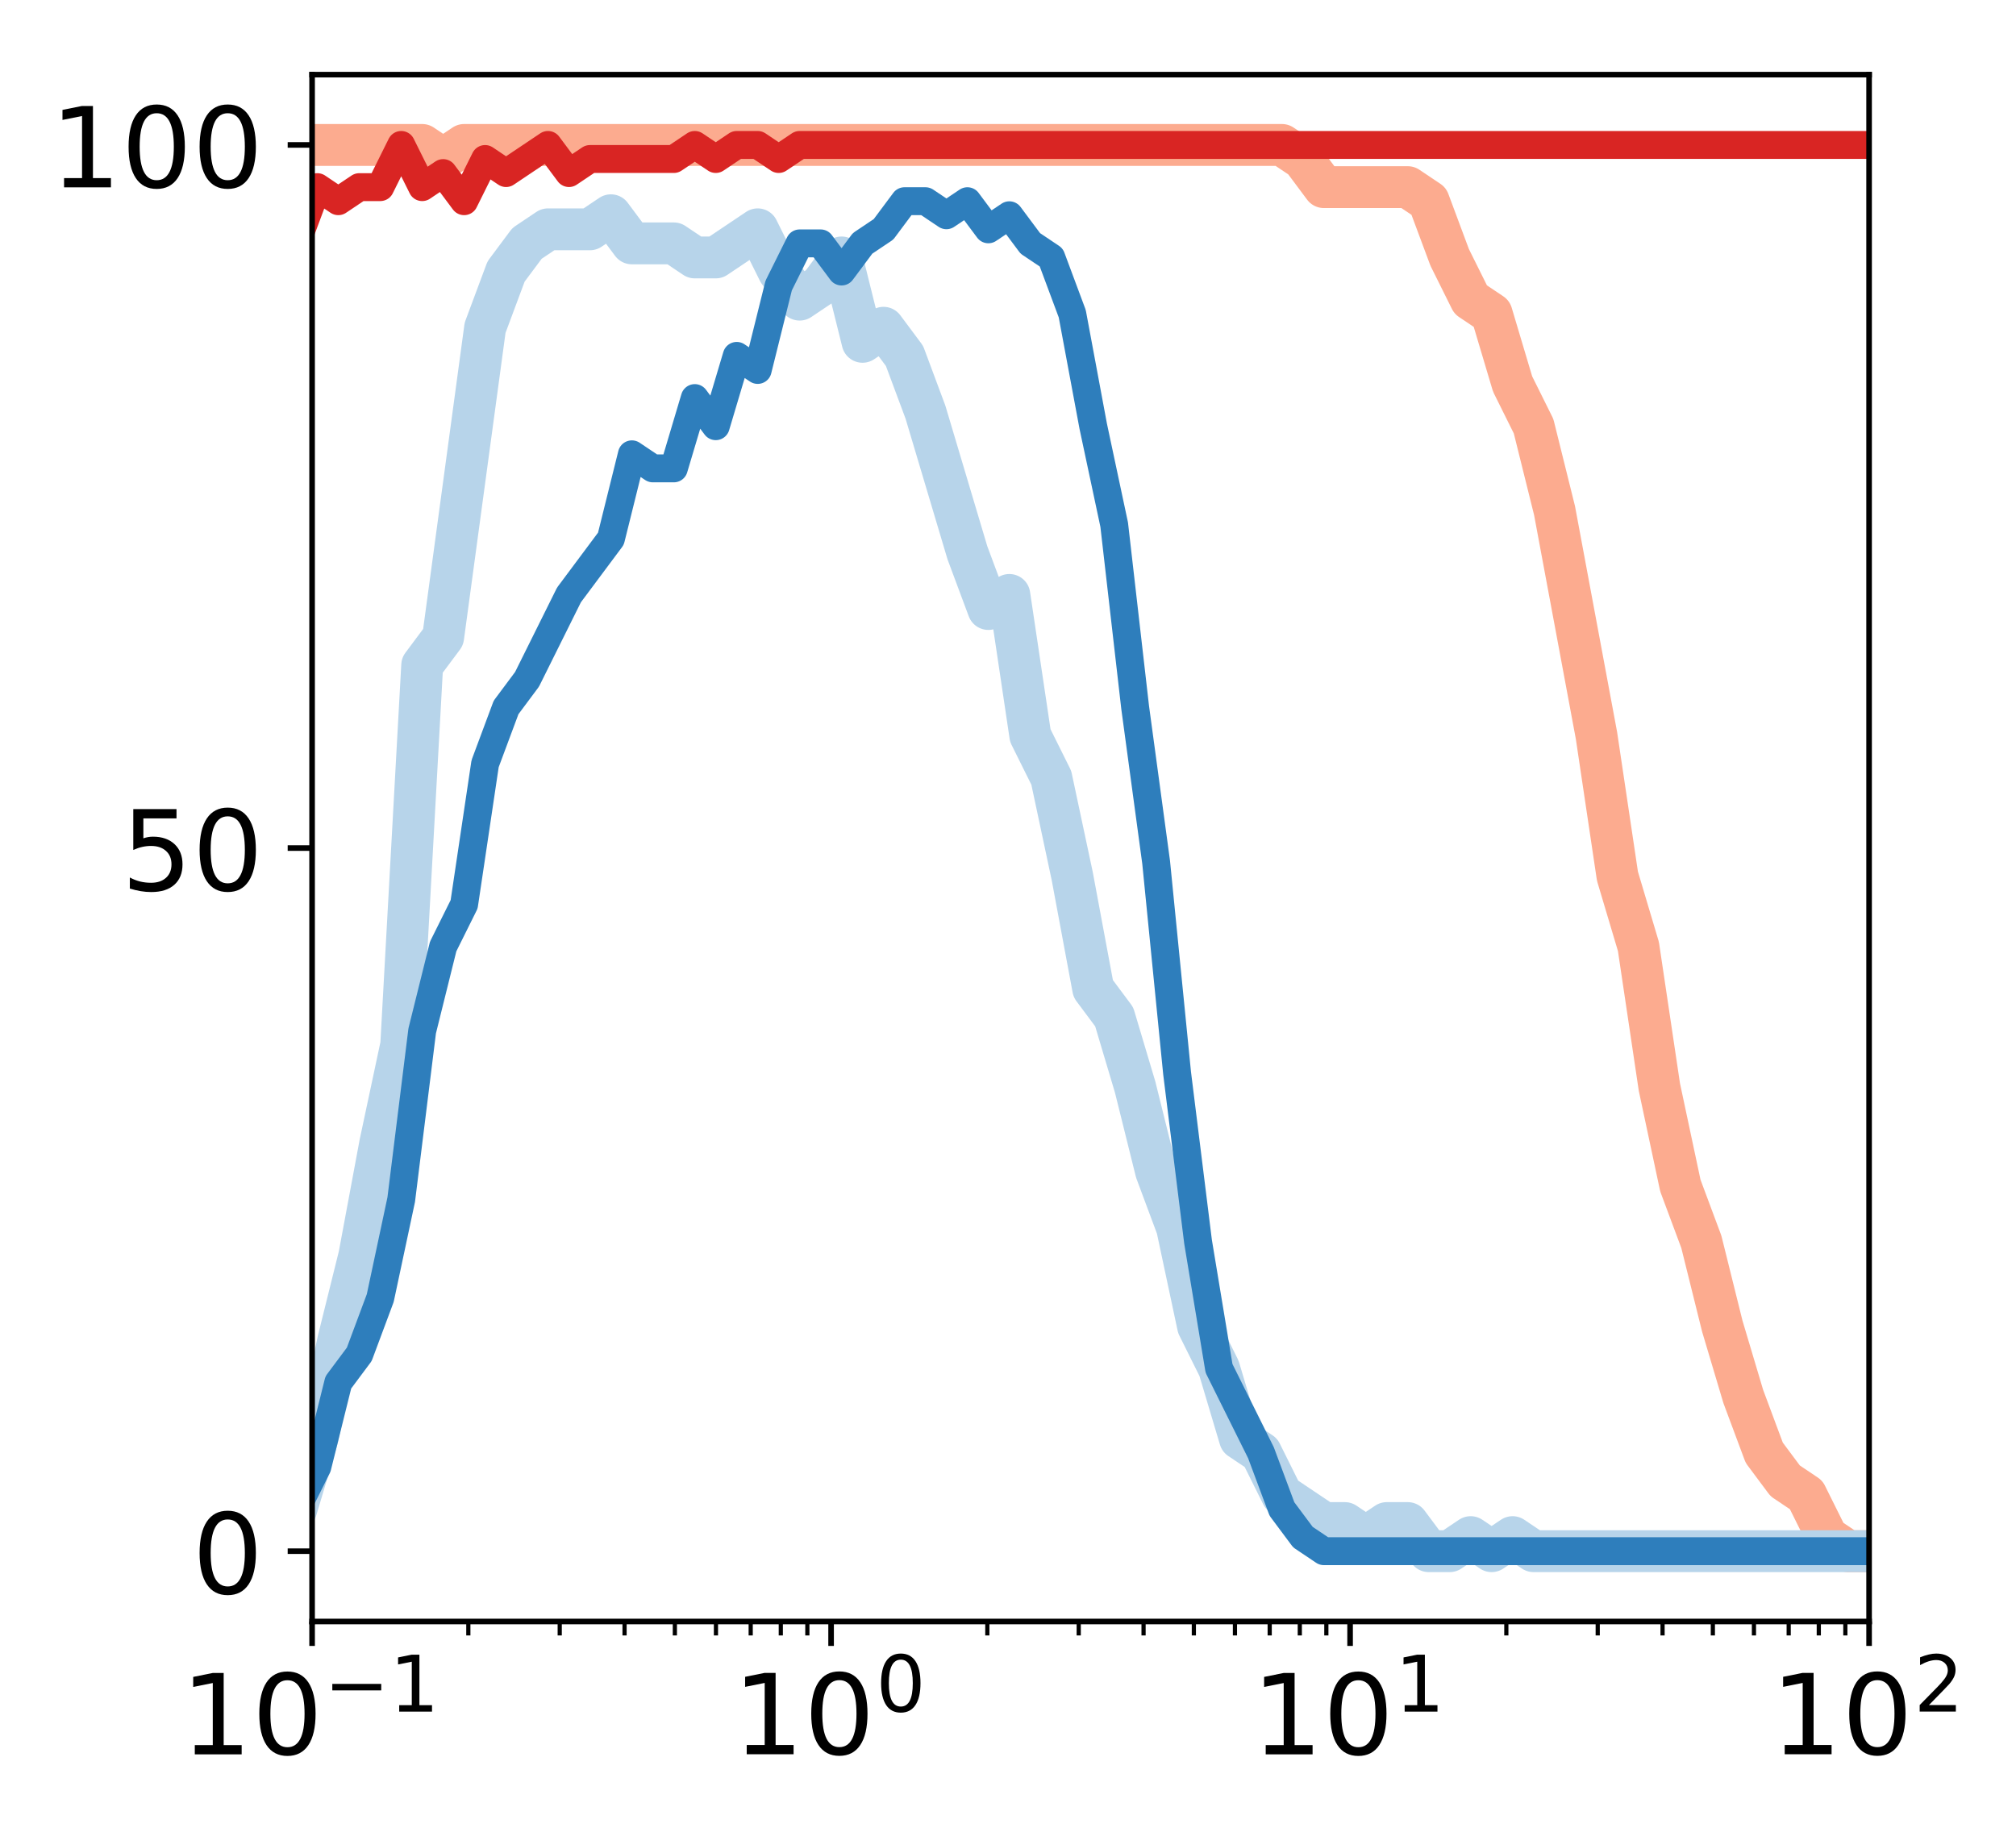
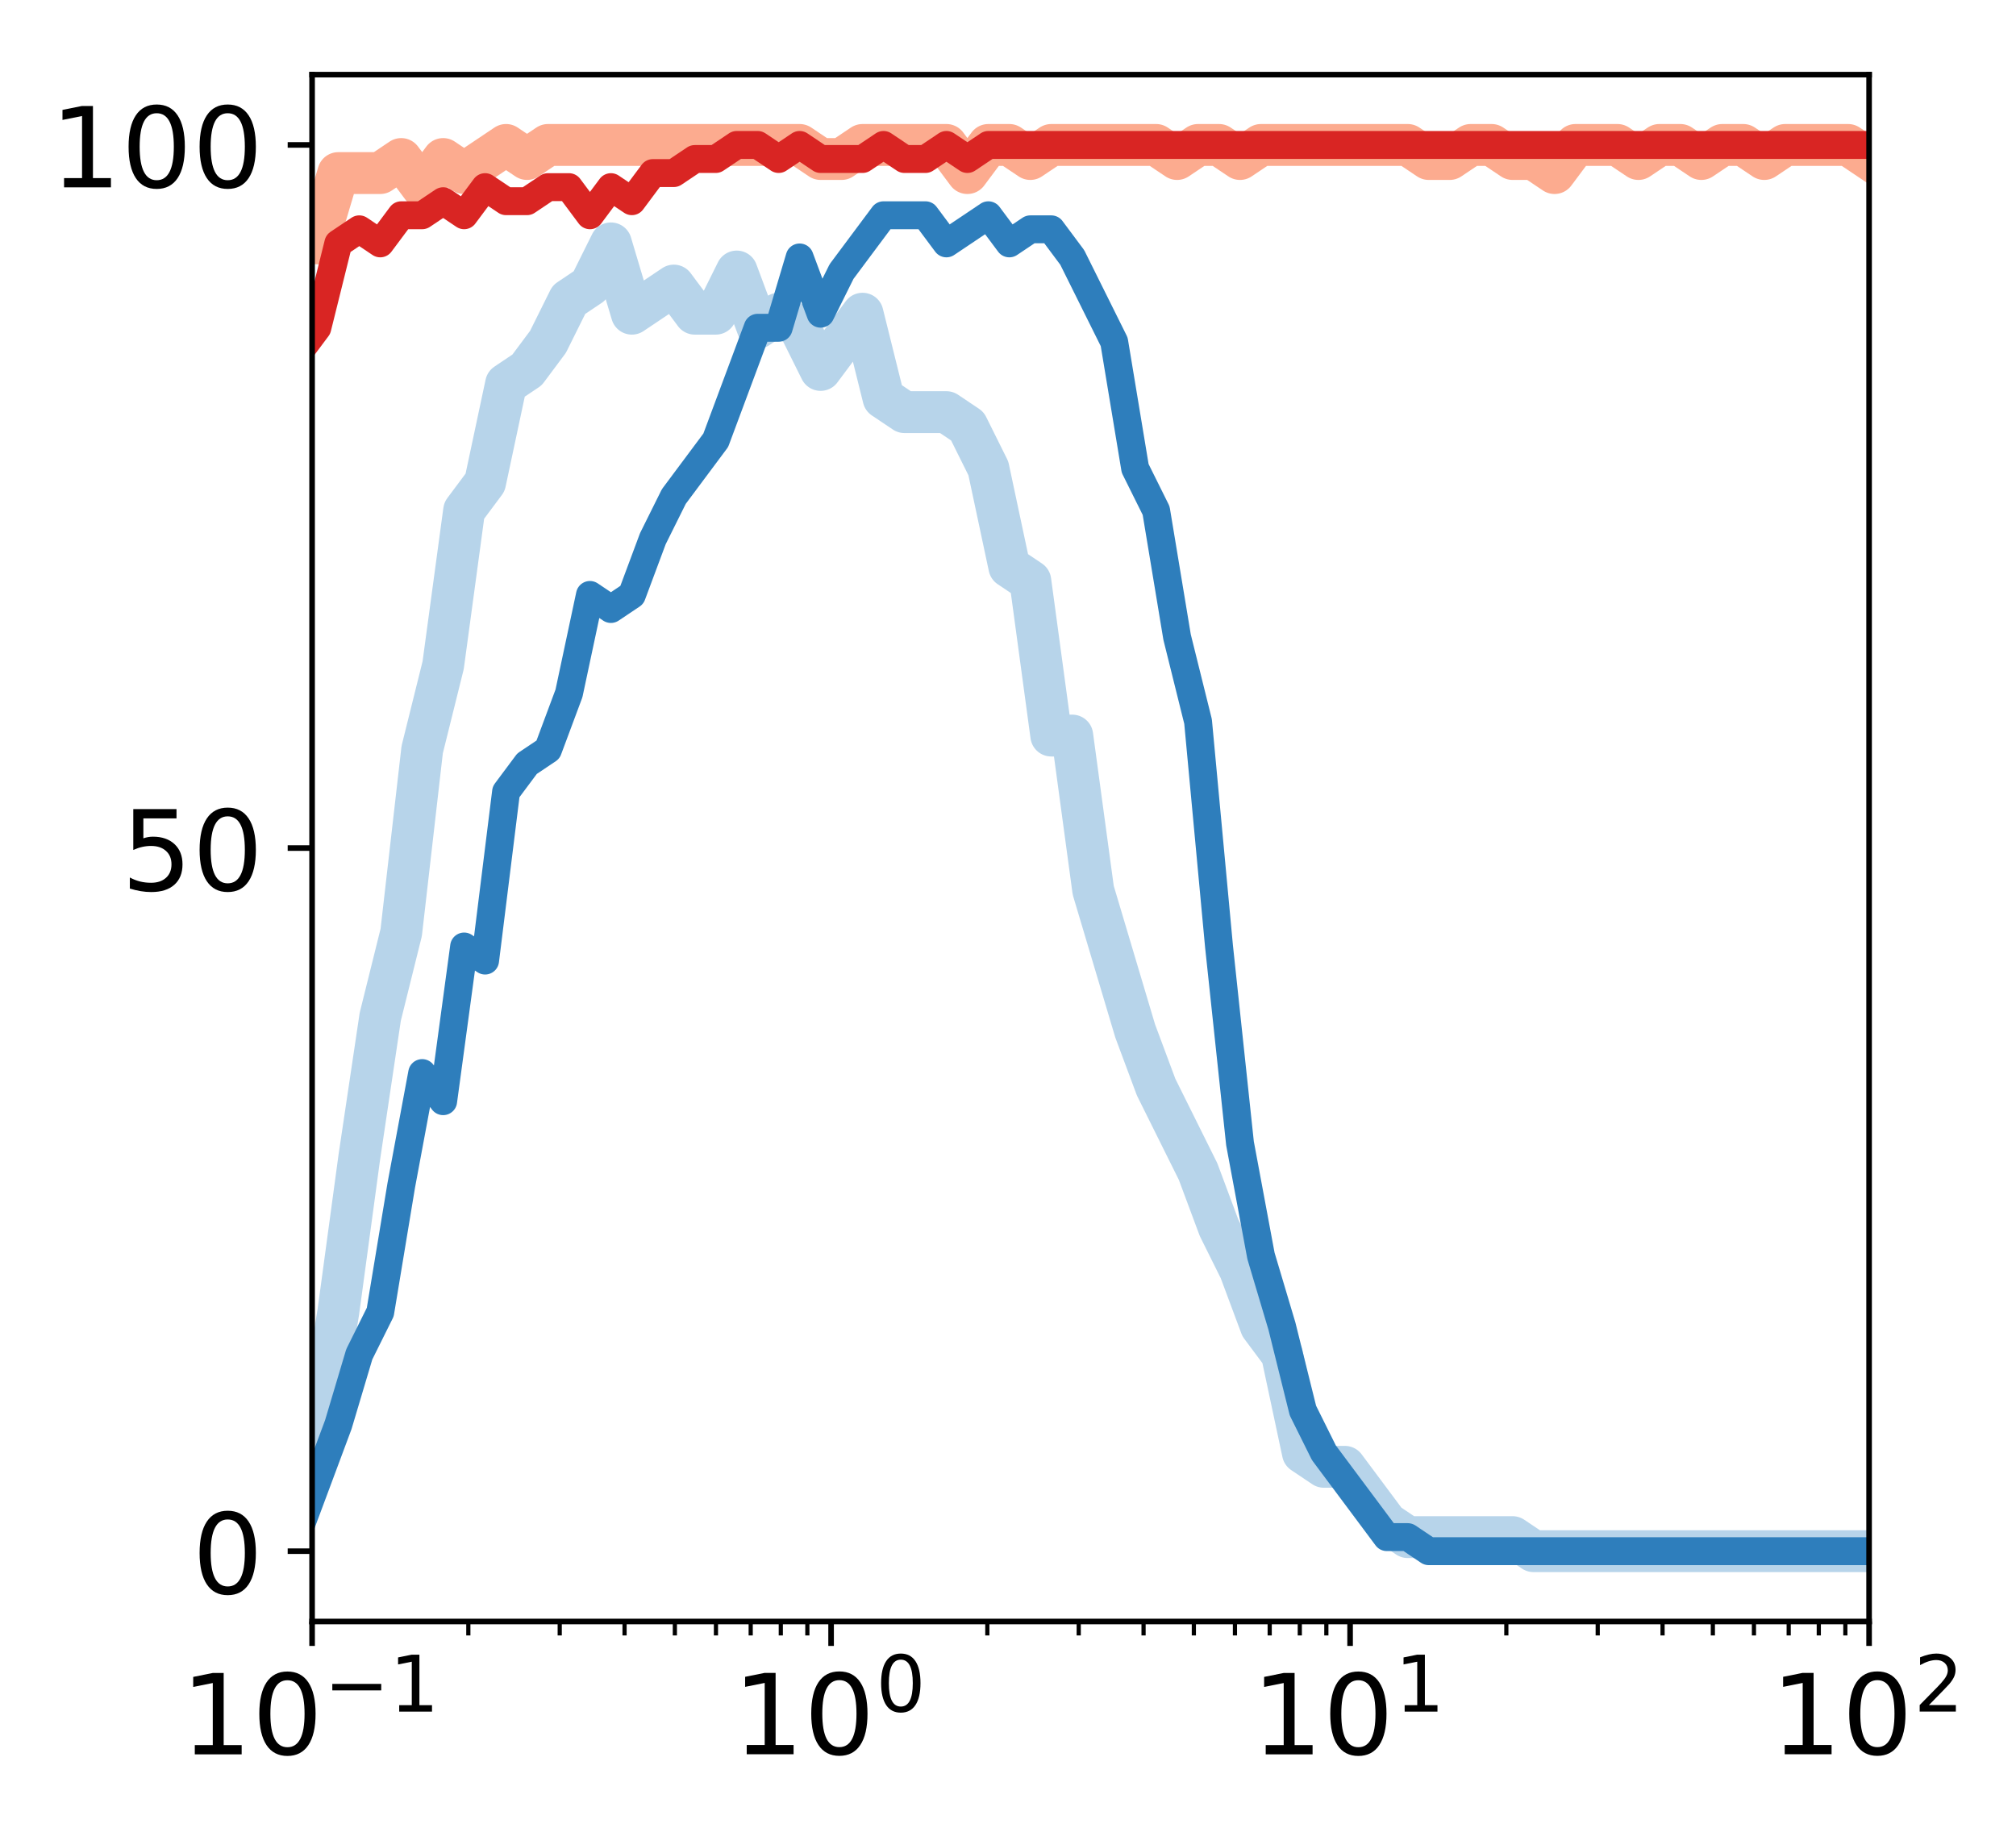
<svg xmlns="http://www.w3.org/2000/svg" xmlns:xlink="http://www.w3.org/1999/xlink" height="262pt" version="1.1" viewBox="0 0 289 262" width="289pt">
  <defs>
    <style type="text/css">
*{stroke-linecap:butt;stroke-linejoin:round;}
  </style>
  </defs>
  <g id="figure_1">
    <g id="patch_1">
      <path d="M 0 262.145  L 289.22 262.145  L 289.22 0  L 0 0  z " style="fill:#ffffff;" />
    </g>
    <g id="axes_1">
      <g id="patch_2">
        <path d="M 44.74 232.46  L 267.94 232.46  L 267.94 10.7  L 44.74 10.7  z " style="fill:#ffffff;" />
      </g>
      <g id="line2d_1">
-         <path clip-path="url(#pd1e1c06e6c)" d="M -1 222.38  L 0.401 222.38  L 3.407 222.38  L 6.413 222.38  L 9.419 220.364  L 12.425 216.332  L 15.431 198.188  L 18.437 165.932  L 21.443 135.692  L 24.449 83.276  L 27.455 61.1  L 30.461 34.892  L 33.467 28.844  L 36.473 24.812  L 39.479 22.796  L 42.485 20.78  L 45.492 20.78  L 48.498 20.78  L 51.504 20.78  L 54.51 20.78  L 57.516 20.78  L 60.522 20.78  L 63.528 22.796  L 66.534 20.78  L 69.54 20.78  L 72.546 20.78  L 75.552 20.78  L 78.558 20.78  L 81.564 20.78  L 84.57 20.78  L 87.576 20.78  L 90.582 20.78  L 93.588 20.78  L 96.595 20.78  L 99.601 20.78  L 102.607 20.78  L 105.613 20.78  L 108.619 20.78  L 111.625 20.78  L 114.631 20.78  L 117.637 20.78  L 120.643 20.78  L 123.649 20.78  L 126.655 20.78  L 129.661 20.78  L 132.667 20.78  L 135.673 20.78  L 138.679 20.78  L 141.685 20.78  L 144.692 20.78  L 147.698 20.78  L 150.704 20.78  L 153.71 20.78  L 156.716 20.78  L 159.722 20.78  L 162.728 20.78  L 165.734 20.78  L 168.74 20.78  L 171.746 20.78  L 174.752 20.78  L 177.758 20.78  L 180.764 20.78  L 183.77 20.78  L 186.776 22.796  L 189.782 26.828  L 192.788 26.828  L 195.795 26.828  L 198.801 26.828  L 201.807 26.828  L 204.813 28.844  L 207.819 36.908  L 210.825 42.956  L 213.831 44.972  L 216.837 55.052  L 219.843 61.1  L 222.849 73.196  L 225.855 89.324  L 228.861 105.452  L 231.867 125.612  L 234.873 135.692  L 237.879 155.852  L 240.885 169.964  L 243.892 178.028  L 246.898 190.124  L 249.904 200.204  L 252.91 208.268  L 255.916 212.3  L 258.922 214.316  L 261.928 220.364  L 264.934 222.38  L 267.94 222.38  " style="fill:none;stroke:#fcab8f;stroke-linecap:square;stroke-width:6;" />
+         <path clip-path="url(#pa1bf3f43b0)" d="M -1 222.38  L 0.401 222.38  L 3.407 222.38  L 6.413 220.364  L 9.419 216.332  L 12.425 212.3  L 15.431 192.14  L 18.437 151.82  L 21.443 105.452  L 24.449 79.244  L 27.455 53.036  L 30.461 40.94  L 33.467 36.908  L 36.473 32.876  L 39.479 28.844  L 42.485 30.86  L 45.492 34.892  L 48.498 24.812  L 51.504 24.812  L 54.51 24.812  L 57.516 22.796  L 60.522 26.828  L 63.528 22.796  L 66.534 24.812  L 69.54 22.796  L 72.546 20.78  L 75.552 22.796  L 78.558 20.78  L 81.564 20.78  L 84.57 20.78  L 87.576 20.78  L 90.582 20.78  L 93.588 20.78  L 96.595 20.78  L 99.601 20.78  L 102.607 20.78  L 105.613 20.78  L 108.619 20.78  L 111.625 20.78  L 114.631 20.78  L 117.637 22.796  L 120.643 22.796  L 123.649 20.78  L 126.655 20.78  L 129.661 20.78  L 132.667 20.78  L 135.673 20.78  L 138.679 24.812  L 141.685 20.78  L 144.692 20.78  L 147.698 22.796  L 150.704 20.78  L 153.71 20.78  L 156.716 20.78  L 159.722 20.78  L 162.728 20.78  L 165.734 20.78  L 168.74 22.796  L 171.746 20.78  L 174.752 20.78  L 177.758 22.796  L 180.764 20.78  L 183.77 20.78  L 186.776 20.78  L 189.782 20.78  L 192.788 20.78  L 195.795 20.78  L 198.801 20.78  L 201.807 20.78  L 204.813 22.796  L 207.819 22.796  L 210.825 20.78  L 213.831 20.78  L 216.837 22.796  L 219.843 22.796  L 222.849 24.812  L 225.855 20.78  L 228.861 20.78  L 231.867 20.78  L 234.873 22.796  L 237.879 20.78  L 240.885 20.78  L 243.892 22.796  L 246.898 20.78  L 249.904 20.78  L 252.91 22.796  L 255.916 20.78  L 258.922 20.78  L 261.928 20.78  L 264.934 20.78  L 267.94 22.796  " style="fill:none;stroke:#fcab8f;stroke-linecap:square;stroke-width:6;" />
      </g>
      <g id="line2d_2">
-         <path clip-path="url(#pd1e1c06e6c)" d="M -1 222.38  L 0.401 222.38  L 3.407 222.38  L 6.413 222.38  L 9.419 222.38  L 12.425 222.38  L 15.431 222.38  L 18.437 222.38  L 21.443 222.38  L 24.449 222.38  L 27.455 222.38  L 30.461 222.38  L 33.467 222.38  L 36.473 222.38  L 39.479 216.332  L 42.485 216.332  L 45.492 206.252  L 48.498 192.14  L 51.504 180.044  L 54.51 163.916  L 57.516 149.804  L 60.522 95.372  L 63.528 91.34  L 66.534 69.164  L 69.54 46.988  L 72.546 38.924  L 75.552 34.892  L 78.558 32.876  L 81.564 32.876  L 84.57 32.876  L 87.576 30.86  L 90.582 34.892  L 93.588 34.892  L 96.595 34.892  L 99.601 36.908  L 102.607 36.908  L 105.613 34.892  L 108.619 32.876  L 111.625 38.924  L 114.631 42.956  L 117.637 40.94  L 120.643 36.908  L 123.649 49.004  L 126.655 46.988  L 129.661 51.02  L 132.667 59.084  L 135.673 69.164  L 138.679 79.244  L 141.685 87.308  L 144.692 85.292  L 147.698 105.452  L 150.704 111.5  L 153.71 125.612  L 156.716 141.74  L 159.722 145.772  L 162.728 155.852  L 165.734 167.948  L 168.74 176.012  L 171.746 190.124  L 174.752 196.172  L 177.758 206.252  L 180.764 208.268  L 183.77 214.316  L 186.776 216.332  L 189.782 218.348  L 192.788 218.348  L 195.795 220.364  L 198.801 218.348  L 201.807 218.348  L 204.813 222.38  L 207.819 222.38  L 210.825 220.364  L 213.831 222.38  L 216.837 220.364  L 219.843 222.38  L 222.849 222.38  L 225.855 222.38  L 228.861 222.38  L 231.867 222.38  L 234.873 222.38  L 237.879 222.38  L 240.885 222.38  L 243.892 222.38  L 246.898 222.38  L 249.904 222.38  L 252.91 222.38  L 255.916 222.38  L 258.922 222.38  L 261.928 222.38  L 264.934 222.38  L 267.94 222.38  " style="fill:none;stroke:#b7d4ea;stroke-linecap:square;stroke-width:6;" />
+         <path clip-path="url(#pa1bf3f43b0)" d="M -1 222.38  L 0.401 222.38  L 3.407 222.38  L 6.413 222.38  L 9.419 222.38  L 12.425 222.38  L 15.431 222.38  L 18.437 222.38  L 21.443 222.38  L 24.449 222.38  L 27.455 222.38  L 30.461 220.364  L 33.467 218.348  L 36.473 216.332  L 39.479 218.348  L 42.485 214.316  L 45.492 206.252  L 48.498 188.108  L 51.504 165.932  L 54.51 145.772  L 57.516 133.676  L 60.522 107.468  L 63.528 95.372  L 66.534 73.196  L 69.54 69.164  L 72.546 55.052  L 75.552 53.036  L 78.558 49.004  L 81.564 42.956  L 84.57 40.94  L 87.576 34.892  L 90.582 44.972  L 93.588 42.956  L 96.595 40.94  L 99.601 44.972  L 102.607 44.972  L 105.613 38.924  L 108.619 46.988  L 111.625 44.972  L 114.631 46.988  L 117.637 53.036  L 120.643 49.004  L 123.649 44.972  L 126.655 57.068  L 129.661 59.084  L 132.667 59.084  L 135.673 59.084  L 138.679 61.1  L 141.685 67.148  L 144.692 81.26  L 147.698 83.276  L 150.704 105.452  L 153.71 105.452  L 156.716 127.628  L 159.722 137.708  L 162.728 147.788  L 165.734 155.852  L 168.74 161.9  L 171.746 167.948  L 174.752 176.012  L 177.758 182.06  L 180.764 190.124  L 183.77 194.156  L 186.776 208.268  L 189.782 210.284  L 192.788 210.284  L 195.795 214.316  L 198.801 218.348  L 201.807 220.364  L 204.813 220.364  L 207.819 220.364  L 210.825 220.364  L 213.831 220.364  L 216.837 220.364  L 219.843 222.38  L 222.849 222.38  L 225.855 222.38  L 228.861 222.38  L 231.867 222.38  L 234.873 222.38  L 237.879 222.38  L 240.885 222.38  L 243.892 222.38  L 246.898 222.38  L 249.904 222.38  L 252.91 222.38  L 255.916 222.38  L 258.922 222.38  L 261.928 222.38  L 264.934 222.38  L 267.94 222.38  " style="fill:none;stroke:#b7d4ea;stroke-linecap:square;stroke-width:6;" />
      </g>
      <g id="matplotlib.axis_1">
        <g id="xtick_1">
          <g id="line2d_3">
            <defs>
-               <path d="M 0 0  L 0 3.5  " id="md8c0d80b62" style="stroke:#000000;stroke-width:0.8;" />
-             </defs>
-             <g>
-               <use style="stroke:#000000;stroke-width:0.8;" x="44.74" xlink:href="#md8c0d80b62" y="232.46" />
+               <path d="M 0 0  L 0 3.5  " id="md9f14efc3a" style="stroke:#000000;stroke-width:0.8;" />
+             </defs>
+             <g>
+               <use style="stroke:#000000;stroke-width:0.8;" x="44.74" xlink:href="#md9f14efc3a" y="232.46" />
            </g>
          </g>
          <g id="text_1">
            <defs>
              <path d="M 12.406 8.297  L 28.516 8.297  L 28.516 63.922  L 10.984 60.406  L 10.984 69.391  L 28.422 72.906  L 38.281 72.906  L 38.281 8.297  L 54.391 8.297  L 54.391 0  L 12.406 0  z " id="DejaVuSans-31" />
              <path d="M 31.781 66.406  Q 24.172 66.406 20.328 58.906  Q 16.5 51.422 16.5 36.375  Q 16.5 21.391 20.328 13.891  Q 24.172 6.391 31.781 6.391  Q 39.453 6.391 43.281 13.891  Q 47.125 21.391 47.125 36.375  Q 47.125 51.422 43.281 58.906  Q 39.453 66.406 31.781 66.406  z M 31.781 74.219  Q 44.047 74.219 50.516 64.516  Q 56.984 54.828 56.984 36.375  Q 56.984 17.969 50.516 8.266  Q 44.047 -1.422 31.781 -1.422  Q 19.531 -1.422 13.062 8.266  Q 6.594 17.969 6.594 36.375  Q 6.594 54.828 13.062 64.516  Q 19.531 74.219 31.781 74.219  z " id="DejaVuSans-30" />
              <path d="M 10.594 35.5  L 73.188 35.5  L 73.188 27.203  L 10.594 27.203  z " id="DejaVuSans-2212" />
            </defs>
            <g transform="translate(25.94 251.6175)scale(0.16 -0.16)">
              <use transform="translate(0 0.684375)" xlink:href="#DejaVuSans-31" />
              <use transform="translate(63.62305 0.684375)" xlink:href="#DejaVuSans-30" />
              <use transform="translate(128.2031 38.96563)scale(0.7)" xlink:href="#DejaVuSans-2212" />
              <use transform="translate(186.8555 38.96563)scale(0.7)" xlink:href="#DejaVuSans-31" />
            </g>
          </g>
        </g>
        <g id="xtick_2">
          <g id="line2d_4">
            <g>
-               <use style="stroke:#000000;stroke-width:0.8;" x="119.14" xlink:href="#md8c0d80b62" y="232.46" />
+               <use style="stroke:#000000;stroke-width:0.8;" x="119.14" xlink:href="#md9f14efc3a" y="232.46" />
            </g>
          </g>
          <g id="text_2">
            <g transform="translate(105.06 251.6175)scale(0.16 -0.16)">
              <use transform="translate(0 0.765625)" xlink:href="#DejaVuSans-31" />
              <use transform="translate(63.62305 0.765625)" xlink:href="#DejaVuSans-30" />
              <use transform="translate(128.2031 39.04688)scale(0.7)" xlink:href="#DejaVuSans-30" />
            </g>
          </g>
        </g>
        <g id="xtick_3">
          <g id="line2d_5">
            <g>
-               <use style="stroke:#000000;stroke-width:0.8;" x="193.54" xlink:href="#md8c0d80b62" y="232.46" />
+               <use style="stroke:#000000;stroke-width:0.8;" x="193.54" xlink:href="#md9f14efc3a" y="232.46" />
            </g>
          </g>
          <g id="text_3">
            <g transform="translate(179.46 251.6175)scale(0.16 -0.16)">
              <use transform="translate(0 0.684375)" xlink:href="#DejaVuSans-31" />
              <use transform="translate(63.62305 0.684375)" xlink:href="#DejaVuSans-30" />
              <use transform="translate(128.2031 38.96563)scale(0.7)" xlink:href="#DejaVuSans-31" />
            </g>
          </g>
        </g>
        <g id="xtick_4">
          <g id="line2d_6">
            <g>
-               <use style="stroke:#000000;stroke-width:0.8;" x="267.94" xlink:href="#md8c0d80b62" y="232.46" />
+               <use style="stroke:#000000;stroke-width:0.8;" x="267.94" xlink:href="#md9f14efc3a" y="232.46" />
            </g>
          </g>
          <g id="text_4">
            <defs>
              <path d="M 19.188 8.297  L 53.609 8.297  L 53.609 0  L 7.328 0  L 7.328 8.297  Q 12.938 14.109 22.625 23.891  Q 32.328 33.688 34.812 36.531  Q 39.547 41.844 41.422 45.531  Q 43.312 49.219 43.312 52.781  Q 43.312 58.594 39.234 62.25  Q 35.156 65.922 28.609 65.922  Q 23.969 65.922 18.812 64.312  Q 13.672 62.703 7.812 59.422  L 7.812 69.391  Q 13.766 71.781 18.938 73  Q 24.125 74.219 28.422 74.219  Q 39.75 74.219 46.484 68.547  Q 53.219 62.891 53.219 53.422  Q 53.219 48.922 51.531 44.891  Q 49.859 40.875 45.406 35.406  Q 44.188 33.984 37.641 27.219  Q 31.109 20.453 19.188 8.297  z " id="DejaVuSans-32" />
            </defs>
            <g transform="translate(253.86 251.6175)scale(0.16 -0.16)">
              <use transform="translate(0 0.765625)" xlink:href="#DejaVuSans-31" />
              <use transform="translate(63.62305 0.765625)" xlink:href="#DejaVuSans-30" />
              <use transform="translate(128.2031 39.04688)scale(0.7)" xlink:href="#DejaVuSans-32" />
            </g>
          </g>
        </g>
        <g id="xtick_5">
          <g id="line2d_7">
            <defs>
-               <path d="M 0 0  L 0 2  " id="mc9b6cf56a4" style="stroke:#000000;stroke-width:0.6;" />
-             </defs>
-             <g>
-               <use style="stroke:#000000;stroke-width:0.6;" x="67.137" xlink:href="#mc9b6cf56a4" y="232.46" />
+               <path d="M 0 0  L 0 2  " id="m109ed6b793" style="stroke:#000000;stroke-width:0.6;" />
+             </defs>
+             <g>
+               <use style="stroke:#000000;stroke-width:0.6;" x="67.137" xlink:href="#m109ed6b793" y="232.46" />
            </g>
          </g>
        </g>
        <g id="xtick_6">
          <g id="line2d_8">
            <g>
-               <use style="stroke:#000000;stroke-width:0.6;" x="80.238" xlink:href="#mc9b6cf56a4" y="232.46" />
+               <use style="stroke:#000000;stroke-width:0.6;" x="80.238" xlink:href="#m109ed6b793" y="232.46" />
            </g>
          </g>
        </g>
        <g id="xtick_7">
          <g id="line2d_9">
            <g>
-               <use style="stroke:#000000;stroke-width:0.6;" x="89.533" xlink:href="#mc9b6cf56a4" y="232.46" />
+               <use style="stroke:#000000;stroke-width:0.6;" x="89.533" xlink:href="#m109ed6b793" y="232.46" />
            </g>
          </g>
        </g>
        <g id="xtick_8">
          <g id="line2d_10">
            <g>
-               <use style="stroke:#000000;stroke-width:0.6;" x="96.743" xlink:href="#mc9b6cf56a4" y="232.46" />
+               <use style="stroke:#000000;stroke-width:0.6;" x="96.743" xlink:href="#m109ed6b793" y="232.46" />
            </g>
          </g>
        </g>
        <g id="xtick_9">
          <g id="line2d_11">
            <g>
-               <use style="stroke:#000000;stroke-width:0.6;" x="102.634" xlink:href="#mc9b6cf56a4" y="232.46" />
+               <use style="stroke:#000000;stroke-width:0.6;" x="102.634" xlink:href="#m109ed6b793" y="232.46" />
            </g>
          </g>
        </g>
        <g id="xtick_10">
          <g id="line2d_12">
            <g>
-               <use style="stroke:#000000;stroke-width:0.6;" x="107.615" xlink:href="#mc9b6cf56a4" y="232.46" />
+               <use style="stroke:#000000;stroke-width:0.6;" x="107.615" xlink:href="#m109ed6b793" y="232.46" />
            </g>
          </g>
        </g>
        <g id="xtick_11">
          <g id="line2d_13">
            <g>
-               <use style="stroke:#000000;stroke-width:0.6;" x="111.93" xlink:href="#mc9b6cf56a4" y="232.46" />
+               <use style="stroke:#000000;stroke-width:0.6;" x="111.93" xlink:href="#m109ed6b793" y="232.46" />
            </g>
          </g>
        </g>
        <g id="xtick_12">
          <g id="line2d_14">
            <g>
-               <use style="stroke:#000000;stroke-width:0.6;" x="115.736" xlink:href="#mc9b6cf56a4" y="232.46" />
+               <use style="stroke:#000000;stroke-width:0.6;" x="115.736" xlink:href="#m109ed6b793" y="232.46" />
            </g>
          </g>
        </g>
        <g id="xtick_13">
          <g id="line2d_15">
            <g>
-               <use style="stroke:#000000;stroke-width:0.6;" x="141.537" xlink:href="#mc9b6cf56a4" y="232.46" />
+               <use style="stroke:#000000;stroke-width:0.6;" x="141.537" xlink:href="#m109ed6b793" y="232.46" />
            </g>
          </g>
        </g>
        <g id="xtick_14">
          <g id="line2d_16">
            <g>
-               <use style="stroke:#000000;stroke-width:0.6;" x="154.638" xlink:href="#mc9b6cf56a4" y="232.46" />
+               <use style="stroke:#000000;stroke-width:0.6;" x="154.638" xlink:href="#m109ed6b793" y="232.46" />
            </g>
          </g>
        </g>
        <g id="xtick_15">
          <g id="line2d_17">
            <g>
-               <use style="stroke:#000000;stroke-width:0.6;" x="163.933" xlink:href="#mc9b6cf56a4" y="232.46" />
+               <use style="stroke:#000000;stroke-width:0.6;" x="163.933" xlink:href="#m109ed6b793" y="232.46" />
            </g>
          </g>
        </g>
        <g id="xtick_16">
          <g id="line2d_18">
            <g>
-               <use style="stroke:#000000;stroke-width:0.6;" x="171.143" xlink:href="#mc9b6cf56a4" y="232.46" />
+               <use style="stroke:#000000;stroke-width:0.6;" x="171.143" xlink:href="#m109ed6b793" y="232.46" />
            </g>
          </g>
        </g>
        <g id="xtick_17">
          <g id="line2d_19">
            <g>
-               <use style="stroke:#000000;stroke-width:0.6;" x="177.034" xlink:href="#mc9b6cf56a4" y="232.46" />
+               <use style="stroke:#000000;stroke-width:0.6;" x="177.034" xlink:href="#m109ed6b793" y="232.46" />
            </g>
          </g>
        </g>
        <g id="xtick_18">
          <g id="line2d_20">
            <g>
-               <use style="stroke:#000000;stroke-width:0.6;" x="182.015" xlink:href="#mc9b6cf56a4" y="232.46" />
+               <use style="stroke:#000000;stroke-width:0.6;" x="182.015" xlink:href="#m109ed6b793" y="232.46" />
            </g>
          </g>
        </g>
        <g id="xtick_19">
          <g id="line2d_21">
            <g>
-               <use style="stroke:#000000;stroke-width:0.6;" x="186.33" xlink:href="#mc9b6cf56a4" y="232.46" />
+               <use style="stroke:#000000;stroke-width:0.6;" x="186.33" xlink:href="#m109ed6b793" y="232.46" />
            </g>
          </g>
        </g>
        <g id="xtick_20">
          <g id="line2d_22">
            <g>
-               <use style="stroke:#000000;stroke-width:0.6;" x="190.136" xlink:href="#mc9b6cf56a4" y="232.46" />
+               <use style="stroke:#000000;stroke-width:0.6;" x="190.136" xlink:href="#m109ed6b793" y="232.46" />
            </g>
          </g>
        </g>
        <g id="xtick_21">
          <g id="line2d_23">
            <g>
-               <use style="stroke:#000000;stroke-width:0.6;" x="215.937" xlink:href="#mc9b6cf56a4" y="232.46" />
+               <use style="stroke:#000000;stroke-width:0.6;" x="215.937" xlink:href="#m109ed6b793" y="232.46" />
            </g>
          </g>
        </g>
        <g id="xtick_22">
          <g id="line2d_24">
            <g>
-               <use style="stroke:#000000;stroke-width:0.6;" x="229.038" xlink:href="#mc9b6cf56a4" y="232.46" />
+               <use style="stroke:#000000;stroke-width:0.6;" x="229.038" xlink:href="#m109ed6b793" y="232.46" />
            </g>
          </g>
        </g>
        <g id="xtick_23">
          <g id="line2d_25">
            <g>
-               <use style="stroke:#000000;stroke-width:0.6;" x="238.333" xlink:href="#mc9b6cf56a4" y="232.46" />
+               <use style="stroke:#000000;stroke-width:0.6;" x="238.333" xlink:href="#m109ed6b793" y="232.46" />
            </g>
          </g>
        </g>
        <g id="xtick_24">
          <g id="line2d_26">
            <g>
-               <use style="stroke:#000000;stroke-width:0.6;" x="245.543" xlink:href="#mc9b6cf56a4" y="232.46" />
+               <use style="stroke:#000000;stroke-width:0.6;" x="245.543" xlink:href="#m109ed6b793" y="232.46" />
            </g>
          </g>
        </g>
        <g id="xtick_25">
          <g id="line2d_27">
            <g>
-               <use style="stroke:#000000;stroke-width:0.6;" x="251.434" xlink:href="#mc9b6cf56a4" y="232.46" />
+               <use style="stroke:#000000;stroke-width:0.6;" x="251.434" xlink:href="#m109ed6b793" y="232.46" />
            </g>
          </g>
        </g>
        <g id="xtick_26">
          <g id="line2d_28">
            <g>
-               <use style="stroke:#000000;stroke-width:0.6;" x="256.415" xlink:href="#mc9b6cf56a4" y="232.46" />
+               <use style="stroke:#000000;stroke-width:0.6;" x="256.415" xlink:href="#m109ed6b793" y="232.46" />
            </g>
          </g>
        </g>
        <g id="xtick_27">
          <g id="line2d_29">
            <g>
-               <use style="stroke:#000000;stroke-width:0.6;" x="260.73" xlink:href="#mc9b6cf56a4" y="232.46" />
+               <use style="stroke:#000000;stroke-width:0.6;" x="260.73" xlink:href="#m109ed6b793" y="232.46" />
            </g>
          </g>
        </g>
        <g id="xtick_28">
          <g id="line2d_30">
            <g>
-               <use style="stroke:#000000;stroke-width:0.6;" x="264.536" xlink:href="#mc9b6cf56a4" y="232.46" />
+               <use style="stroke:#000000;stroke-width:0.6;" x="264.536" xlink:href="#m109ed6b793" y="232.46" />
            </g>
          </g>
        </g>
      </g>
      <g id="matplotlib.axis_2">
        <g id="ytick_1">
          <g id="line2d_31">
            <defs>
-               <path d="M 0 0  L -3.5 0  " id="m8342a2642a" style="stroke:#000000;stroke-width:0.8;" />
-             </defs>
-             <g>
-               <use style="stroke:#000000;stroke-width:0.8;" x="44.74" xlink:href="#m8342a2642a" y="222.38" />
+               <path d="M 0 0  L -3.5 0  " id="mf3031fda3a" style="stroke:#000000;stroke-width:0.8;" />
+             </defs>
+             <g>
+               <use style="stroke:#000000;stroke-width:0.8;" x="44.74" xlink:href="#mf3031fda3a" y="222.38" />
            </g>
          </g>
          <g id="text_5">
            <g transform="translate(27.56 228.4588)scale(0.16 -0.16)">
              <use xlink:href="#DejaVuSans-30" />
            </g>
          </g>
        </g>
        <g id="ytick_2">
          <g id="line2d_32">
            <g>
-               <use style="stroke:#000000;stroke-width:0.8;" x="44.74" xlink:href="#m8342a2642a" y="121.58" />
+               <use style="stroke:#000000;stroke-width:0.8;" x="44.74" xlink:href="#mf3031fda3a" y="121.58" />
            </g>
          </g>
          <g id="text_6">
            <defs>
              <path d="M 10.797 72.906  L 49.516 72.906  L 49.516 64.594  L 19.828 64.594  L 19.828 46.734  Q 21.969 47.469 24.109 47.828  Q 26.266 48.188 28.422 48.188  Q 40.625 48.188 47.75 41.5  Q 54.891 34.812 54.891 23.391  Q 54.891 11.625 47.562 5.094  Q 40.234 -1.422 26.906 -1.422  Q 22.312 -1.422 17.547 -0.641  Q 12.797 0.141 7.719 1.703  L 7.719 11.625  Q 12.109 9.234 16.797 8.062  Q 21.484 6.891 26.703 6.891  Q 35.156 6.891 40.078 11.328  Q 45.016 15.766 45.016 23.391  Q 45.016 31 40.078 35.438  Q 35.156 39.891 26.703 39.891  Q 22.75 39.891 18.812 39.016  Q 14.891 38.141 10.797 36.281  z " id="DejaVuSans-35" />
            </defs>
            <g transform="translate(17.38 127.6587)scale(0.16 -0.16)">
              <use xlink:href="#DejaVuSans-35" />
              <use x="63.623" xlink:href="#DejaVuSans-30" />
            </g>
          </g>
        </g>
        <g id="ytick_3">
          <g id="line2d_33">
            <g>
-               <use style="stroke:#000000;stroke-width:0.8;" x="44.74" xlink:href="#m8342a2642a" y="20.78" />
+               <use style="stroke:#000000;stroke-width:0.8;" x="44.74" xlink:href="#mf3031fda3a" y="20.78" />
            </g>
          </g>
          <g id="text_7">
            <g transform="translate(7.2 26.85875)scale(0.16 -0.16)">
              <use xlink:href="#DejaVuSans-31" />
              <use x="63.623" xlink:href="#DejaVuSans-30" />
              <use x="127.246" xlink:href="#DejaVuSans-30" />
            </g>
          </g>
        </g>
      </g>
      <g id="line2d_34">
-         <path clip-path="url(#pd1e1c06e6c)" d="M -1 222.38  L 0.401 222.38  L 3.407 222.38  L 6.413 222.38  L 9.419 220.364  L 12.425 216.332  L 15.431 206.252  L 18.437 182.06  L 21.443 157.868  L 24.449 127.628  L 27.455 107.468  L 30.461 69.164  L 33.467 55.052  L 36.473 51.02  L 39.479 44.972  L 42.485 34.892  L 45.492 26.828  L 48.498 28.844  L 51.504 26.828  L 54.51 26.828  L 57.516 20.78  L 60.522 26.828  L 63.528 24.812  L 66.534 28.844  L 69.54 22.796  L 72.546 24.812  L 75.552 22.796  L 78.558 20.78  L 81.564 24.812  L 84.57 22.796  L 87.576 22.796  L 90.582 22.796  L 93.588 22.796  L 96.595 22.796  L 99.601 20.78  L 102.607 22.796  L 105.613 20.78  L 108.619 20.78  L 111.625 22.796  L 114.631 20.78  L 117.637 20.78  L 120.643 20.78  L 123.649 20.78  L 126.655 20.78  L 129.661 20.78  L 132.667 20.78  L 135.673 20.78  L 138.679 20.78  L 141.685 20.78  L 144.692 20.78  L 147.698 20.78  L 150.704 20.78  L 153.71 20.78  L 156.716 20.78  L 159.722 20.78  L 162.728 20.78  L 165.734 20.78  L 168.74 20.78  L 171.746 20.78  L 174.752 20.78  L 177.758 20.78  L 180.764 20.78  L 183.77 20.78  L 186.776 20.78  L 189.782 20.78  L 192.788 20.78  L 195.795 20.78  L 198.801 20.78  L 201.807 20.78  L 204.813 20.78  L 207.819 20.78  L 210.825 20.78  L 213.831 20.78  L 216.837 20.78  L 219.843 20.78  L 222.849 20.78  L 225.855 20.78  L 228.861 20.78  L 231.867 20.78  L 234.873 20.78  L 237.879 20.78  L 240.885 20.78  L 243.892 20.78  L 246.898 20.78  L 249.904 20.78  L 252.91 20.78  L 255.916 20.78  L 258.922 20.78  L 261.928 20.78  L 264.934 20.78  L 267.94 20.78  " style="fill:none;stroke:#d92523;stroke-linecap:square;stroke-width:4;" />
+         <path clip-path="url(#pa1bf3f43b0)" d="M -1 222.38  L 0.401 222.38  L 3.407 222.38  L 6.413 220.364  L 9.419 220.364  L 12.425 216.332  L 15.431 204.236  L 18.437 173.996  L 21.443 141.74  L 24.449 123.596  L 27.455 101.42  L 30.461 89.324  L 33.467 77.228  L 36.473 61.1  L 39.479 57.068  L 42.485 51.02  L 45.492 46.988  L 48.498 34.892  L 51.504 32.876  L 54.51 34.892  L 57.516 30.86  L 60.522 30.86  L 63.528 28.844  L 66.534 30.86  L 69.54 26.828  L 72.546 28.844  L 75.552 28.844  L 78.558 26.828  L 81.564 26.828  L 84.57 30.86  L 87.576 26.828  L 90.582 28.844  L 93.588 24.812  L 96.595 24.812  L 99.601 22.796  L 102.607 22.796  L 105.613 20.78  L 108.619 20.78  L 111.625 22.796  L 114.631 20.78  L 117.637 22.796  L 120.643 22.796  L 123.649 22.796  L 126.655 20.78  L 129.661 22.796  L 132.667 22.796  L 135.673 20.78  L 138.679 22.796  L 141.685 20.78  L 144.692 20.78  L 147.698 20.78  L 150.704 20.78  L 153.71 20.78  L 156.716 20.78  L 159.722 20.78  L 162.728 20.78  L 165.734 20.78  L 168.74 20.78  L 171.746 20.78  L 174.752 20.78  L 177.758 20.78  L 180.764 20.78  L 183.77 20.78  L 186.776 20.78  L 189.782 20.78  L 192.788 20.78  L 195.795 20.78  L 198.801 20.78  L 201.807 20.78  L 204.813 20.78  L 207.819 20.78  L 210.825 20.78  L 213.831 20.78  L 216.837 20.78  L 219.843 20.78  L 222.849 20.78  L 225.855 20.78  L 228.861 20.78  L 231.867 20.78  L 234.873 20.78  L 237.879 20.78  L 240.885 20.78  L 243.892 20.78  L 246.898 20.78  L 249.904 20.78  L 252.91 20.78  L 255.916 20.78  L 258.922 20.78  L 261.928 20.78  L 264.934 20.78  L 267.94 20.78  " style="fill:none;stroke:#d92523;stroke-linecap:square;stroke-width:4;" />
      </g>
      <g id="line2d_35">
-         <path clip-path="url(#pd1e1c06e6c)" d="M -1 222.38  L 0.401 222.38  L 3.407 222.38  L 6.413 222.38  L 9.419 222.38  L 12.425 222.38  L 15.431 222.38  L 18.437 222.38  L 21.443 222.38  L 24.449 222.38  L 27.455 222.38  L 30.461 222.38  L 33.467 222.38  L 36.473 222.38  L 39.479 218.348  L 42.485 216.332  L 45.492 210.284  L 48.498 198.188  L 51.504 194.156  L 54.51 186.092  L 57.516 171.98  L 60.522 147.788  L 63.528 135.692  L 66.534 129.644  L 69.54 109.484  L 72.546 101.42  L 75.552 97.388  L 78.558 91.34  L 81.564 85.292  L 84.57 81.26  L 87.576 77.228  L 90.582 65.132  L 93.588 67.148  L 96.595 67.148  L 99.601 57.068  L 102.607 61.1  L 105.613 51.02  L 108.619 53.036  L 111.625 40.94  L 114.631 34.892  L 117.637 34.892  L 120.643 38.924  L 123.649 34.892  L 126.655 32.876  L 129.661 28.844  L 132.667 28.844  L 135.673 30.86  L 138.679 28.844  L 141.685 32.876  L 144.692 30.86  L 147.698 34.892  L 150.704 36.908  L 153.71 44.972  L 156.716 61.1  L 159.722 75.212  L 162.728 101.42  L 165.734 123.596  L 168.74 153.836  L 171.746 178.028  L 174.752 196.172  L 177.758 202.22  L 180.764 208.268  L 183.77 216.332  L 186.776 220.364  L 189.782 222.38  L 192.788 222.38  L 195.795 222.38  L 198.801 222.38  L 201.807 222.38  L 204.813 222.38  L 207.819 222.38  L 210.825 222.38  L 213.831 222.38  L 216.837 222.38  L 219.843 222.38  L 222.849 222.38  L 225.855 222.38  L 228.861 222.38  L 231.867 222.38  L 234.873 222.38  L 237.879 222.38  L 240.885 222.38  L 243.892 222.38  L 246.898 222.38  L 249.904 222.38  L 252.91 222.38  L 255.916 222.38  L 258.922 222.38  L 261.928 222.38  L 264.934 222.38  L 267.94 222.38  " style="fill:none;stroke:#2e7ebc;stroke-linecap:square;stroke-width:4;" />
+         <path clip-path="url(#pa1bf3f43b0)" d="M -1 222.38  L 0.401 222.38  L 3.407 222.38  L 6.413 222.38  L 9.419 222.38  L 12.425 222.38  L 15.431 222.38  L 18.437 222.38  L 21.443 222.38  L 24.449 222.38  L 27.455 222.38  L 30.461 222.38  L 33.467 220.364  L 36.473 218.348  L 39.479 220.364  L 42.485 220.364  L 45.492 212.3  L 48.498 204.236  L 51.504 194.156  L 54.51 188.108  L 57.516 169.964  L 60.522 153.836  L 63.528 157.868  L 66.534 135.692  L 69.54 137.708  L 72.546 113.516  L 75.552 109.484  L 78.558 107.468  L 81.564 99.404  L 84.57 85.292  L 87.576 87.308  L 90.582 85.292  L 93.588 77.228  L 96.595 71.18  L 99.601 67.148  L 102.607 63.116  L 105.613 55.052  L 108.619 46.988  L 111.625 46.988  L 114.631 36.908  L 117.637 44.972  L 120.643 38.924  L 123.649 34.892  L 126.655 30.86  L 129.661 30.86  L 132.667 30.86  L 135.673 34.892  L 138.679 32.876  L 141.685 30.86  L 144.692 34.892  L 147.698 32.876  L 150.704 32.876  L 153.71 36.908  L 156.716 42.956  L 159.722 49.004  L 162.728 67.148  L 165.734 73.196  L 168.74 91.34  L 171.746 103.436  L 174.752 135.692  L 177.758 163.916  L 180.764 180.044  L 183.77 190.124  L 186.776 202.22  L 189.782 208.268  L 192.788 212.3  L 195.795 216.332  L 198.801 220.364  L 201.807 220.364  L 204.813 222.38  L 207.819 222.38  L 210.825 222.38  L 213.831 222.38  L 216.837 222.38  L 219.843 222.38  L 222.849 222.38  L 225.855 222.38  L 228.861 222.38  L 231.867 222.38  L 234.873 222.38  L 237.879 222.38  L 240.885 222.38  L 243.892 222.38  L 246.898 222.38  L 249.904 222.38  L 252.91 222.38  L 255.916 222.38  L 258.922 222.38  L 261.928 222.38  L 264.934 222.38  L 267.94 222.38  " style="fill:none;stroke:#2e7ebc;stroke-linecap:square;stroke-width:4;" />
      </g>
      <g id="patch_3">
        <path d="M 44.74 232.46  L 44.74 10.7  " style="fill:none;stroke:#000000;stroke-linecap:square;stroke-linejoin:miter;stroke-width:0.8;" />
      </g>
      <g id="patch_4">
        <path d="M 267.94 232.46  L 267.94 10.7  " style="fill:none;stroke:#000000;stroke-linecap:square;stroke-linejoin:miter;stroke-width:0.8;" />
      </g>
      <g id="patch_5">
        <path d="M 44.74 232.46  L 267.94 232.46  " style="fill:none;stroke:#000000;stroke-linecap:square;stroke-linejoin:miter;stroke-width:0.8;" />
      </g>
      <g id="patch_6">
        <path d="M 44.74 10.7  L 267.94 10.7  " style="fill:none;stroke:#000000;stroke-linecap:square;stroke-linejoin:miter;stroke-width:0.8;" />
      </g>
    </g>
  </g>
  <defs>
-     <clipPath id="pd1e1c06e6c">
+     <clipPath id="pa1bf3f43b0">
      <rect height="221.76" width="223.2" x="44.74" y="10.7" />
    </clipPath>
  </defs>
</svg>
